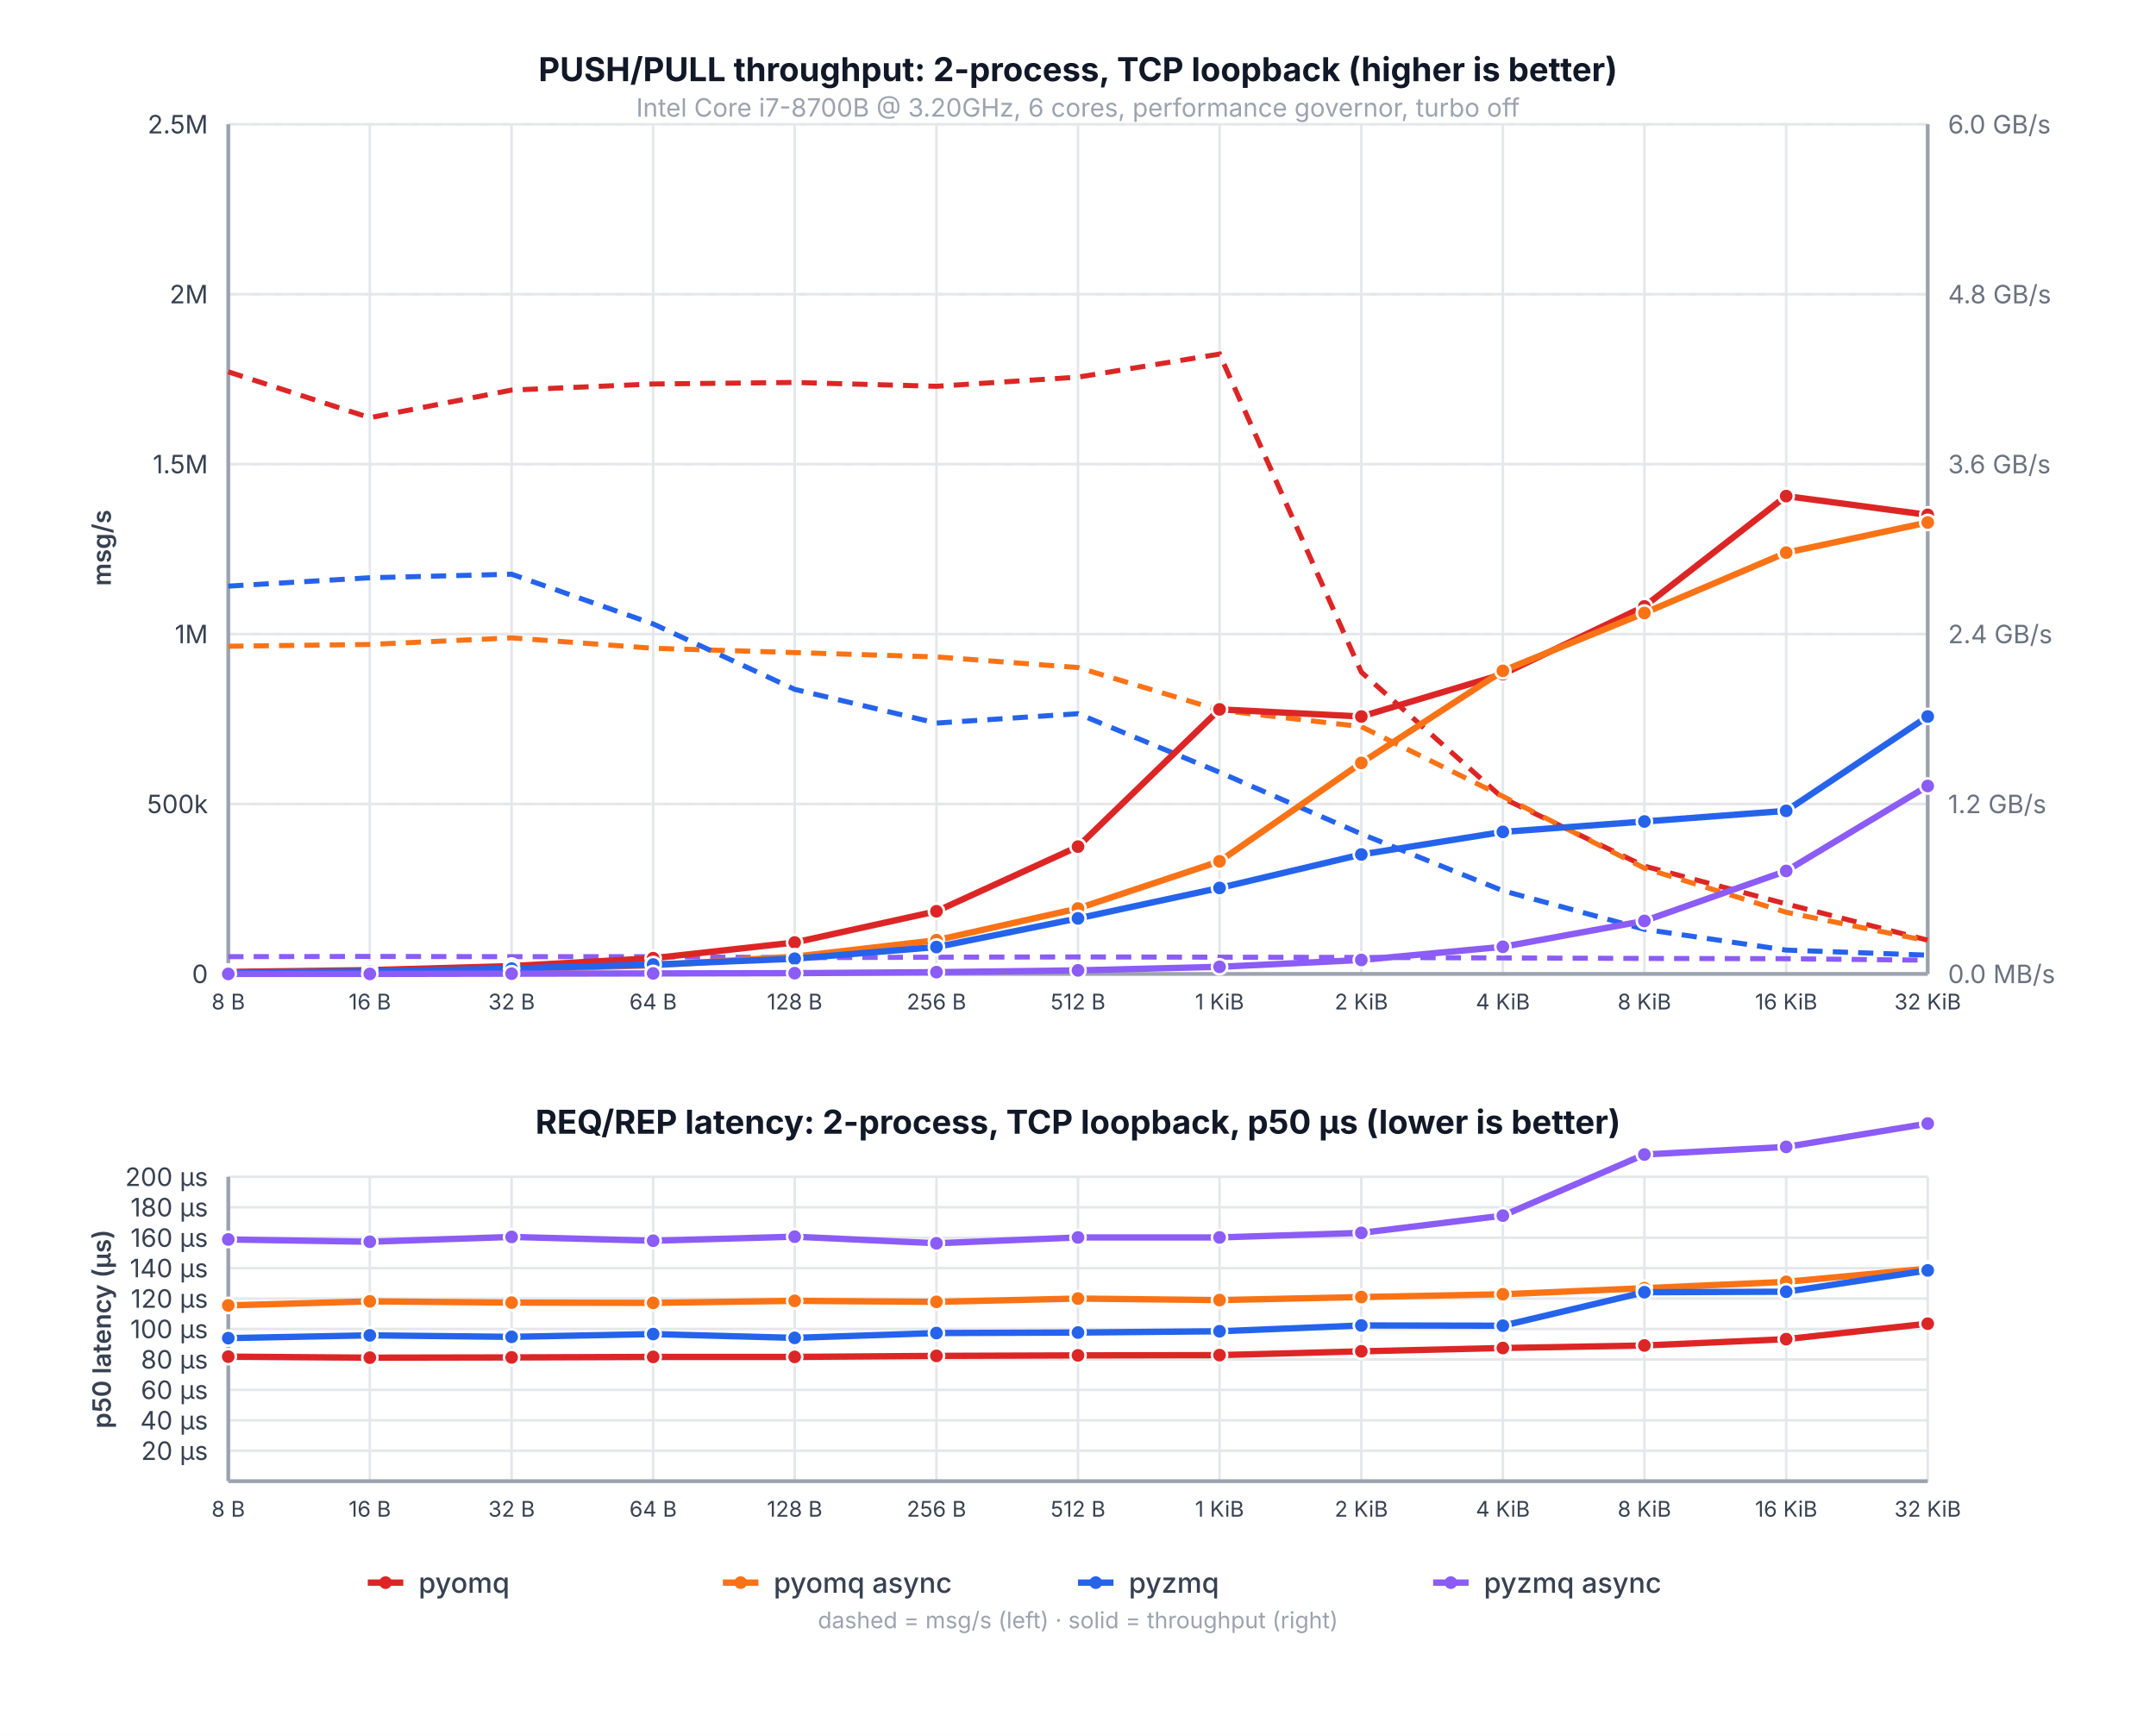
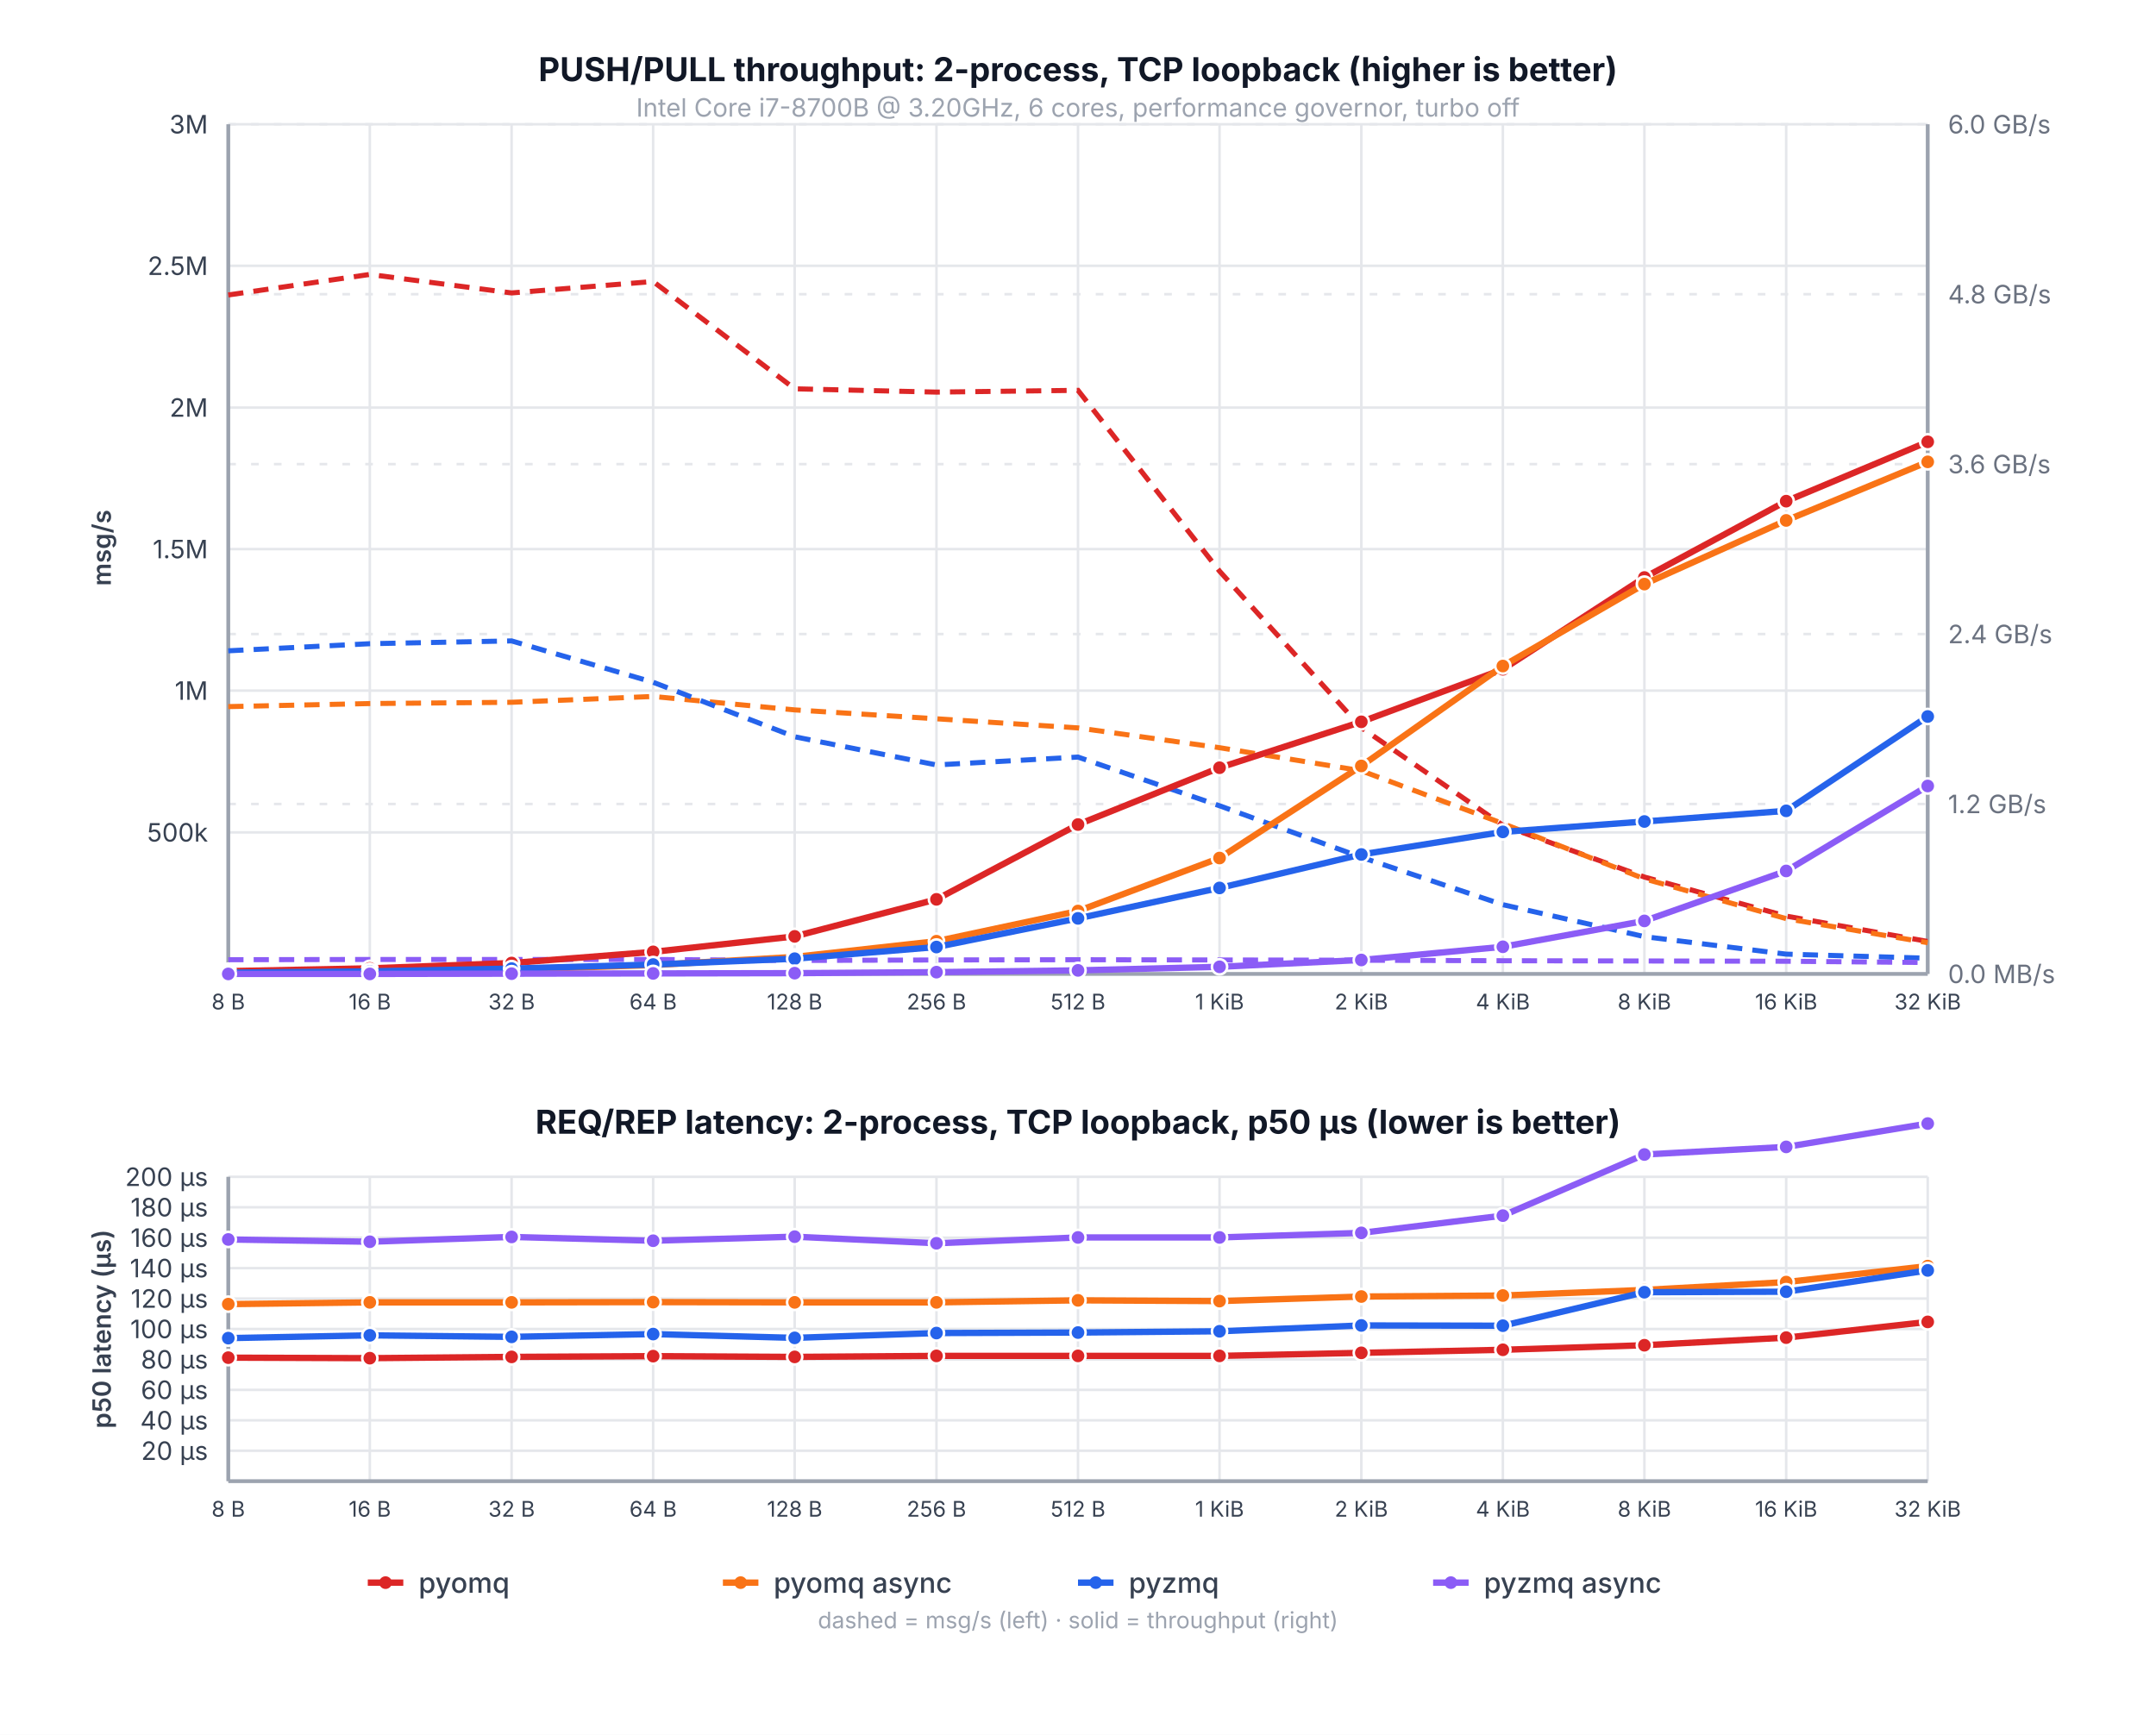
<svg xmlns="http://www.w3.org/2000/svg" viewBox="0 0 850 684" font-family="system-ui, -apple-system, sans-serif">
  <rect width="850" height="684" fill="white" />
  <text x="425.0" y="32" text-anchor="middle" fill="#111827" font-size="13" font-weight="700">PUSH/PULL throughput: 2-process, TCP loopback (higher is better)</text>
  <text x="425.0" y="46" text-anchor="middle" fill="#9ca3af" font-size="10">Intel Core i7-8700B @ 3.20GHz, 6 cores, performance governor, turbo off</text>
-   <line x1="90" y1="384.0" x2="760" y2="384.0" stroke="#e5e7eb" stroke-width="1" />
-   <text x="82" y="384.0" text-anchor="end" dominant-baseline="middle" fill="#374151" font-size="10">0</text>
-   <line x1="90" y1="317.0" x2="760" y2="317.0" stroke="#e5e7eb" stroke-width="1" />
-   <text x="82" y="317.0" text-anchor="end" dominant-baseline="middle" fill="#374151" font-size="10">500k</text>
-   <line x1="90" y1="250.0" x2="760" y2="250.0" stroke="#e5e7eb" stroke-width="1" />
-   <text x="82" y="250.0" text-anchor="end" dominant-baseline="middle" fill="#374151" font-size="10">1M</text>
-   <line x1="90" y1="183.0" x2="760" y2="183.0" stroke="#e5e7eb" stroke-width="1" />
-   <text x="82" y="183.0" text-anchor="end" dominant-baseline="middle" fill="#374151" font-size="10">1.5M</text>
-   <line x1="90" y1="116.0" x2="760" y2="116.0" stroke="#e5e7eb" stroke-width="1" />
-   <text x="82" y="116.0" text-anchor="end" dominant-baseline="middle" fill="#374151" font-size="10">2M</text>
+   <line x1="90" y1="328.2" x2="760" y2="328.2" stroke="#e5e7eb" stroke-width="1" />
+   <text x="82" y="328.2" text-anchor="end" dominant-baseline="middle" fill="#374151" font-size="10">500k</text>
+   <line x1="90" y1="272.3" x2="760" y2="272.3" stroke="#e5e7eb" stroke-width="1" />
+   <text x="82" y="272.3" text-anchor="end" dominant-baseline="middle" fill="#374151" font-size="10">1M</text>
+   <line x1="90" y1="216.5" x2="760" y2="216.5" stroke="#e5e7eb" stroke-width="1" />
+   <text x="82" y="216.5" text-anchor="end" dominant-baseline="middle" fill="#374151" font-size="10">1.5M</text>
+   <line x1="90" y1="160.7" x2="760" y2="160.7" stroke="#e5e7eb" stroke-width="1" />
+   <text x="82" y="160.7" text-anchor="end" dominant-baseline="middle" fill="#374151" font-size="10">2M</text>
+   <line x1="90" y1="104.8" x2="760" y2="104.8" stroke="#e5e7eb" stroke-width="1" />
+   <text x="82" y="104.8" text-anchor="end" dominant-baseline="middle" fill="#374151" font-size="10">2.5M</text>
  <line x1="90" y1="49.0" x2="760" y2="49.0" stroke="#e5e7eb" stroke-width="1" />
-   <text x="82" y="49.0" text-anchor="end" dominant-baseline="middle" fill="#374151" font-size="10">2.5M</text>
+   <text x="82" y="49.0" text-anchor="end" dominant-baseline="middle" fill="#374151" font-size="10">3M</text>
  <line x1="90" y1="384.0" x2="760" y2="384.0" stroke="#e5e7eb" stroke-width="1" stroke-dasharray="3,6" />
  <text x="768" y="384.0" text-anchor="start" dominant-baseline="middle" fill="#6b7280" font-size="10">0.0 MB/s</text>
  <line x1="90" y1="317.0" x2="760" y2="317.0" stroke="#e5e7eb" stroke-width="1" stroke-dasharray="3,6" />
  <text x="768" y="317.0" text-anchor="start" dominant-baseline="middle" fill="#6b7280" font-size="10">1.2 GB/s</text>
  <line x1="90" y1="250.0" x2="760" y2="250.0" stroke="#e5e7eb" stroke-width="1" stroke-dasharray="3,6" />
  <text x="768" y="250.0" text-anchor="start" dominant-baseline="middle" fill="#6b7280" font-size="10">2.4 GB/s</text>
  <line x1="90" y1="183.0" x2="760" y2="183.0" stroke="#e5e7eb" stroke-width="1" stroke-dasharray="3,6" />
  <text x="768" y="183.0" text-anchor="start" dominant-baseline="middle" fill="#6b7280" font-size="10">3.6 GB/s</text>
  <line x1="90" y1="116.0" x2="760" y2="116.0" stroke="#e5e7eb" stroke-width="1" stroke-dasharray="3,6" />
  <text x="768" y="116.0" text-anchor="start" dominant-baseline="middle" fill="#6b7280" font-size="10">4.8 GB/s</text>
  <line x1="90" y1="49.0" x2="760" y2="49.0" stroke="#e5e7eb" stroke-width="1" stroke-dasharray="3,6" />
  <text x="768" y="49.0" text-anchor="start" dominant-baseline="middle" fill="#6b7280" font-size="10">6.0 GB/s</text>
  <line x1="90.0" y1="49" x2="90.0" y2="384" stroke="#e5e7eb" stroke-width="1" />
  <line x1="145.8" y1="49" x2="145.8" y2="384" stroke="#e5e7eb" stroke-width="1" />
  <line x1="201.7" y1="49" x2="201.7" y2="384" stroke="#e5e7eb" stroke-width="1" />
  <line x1="257.5" y1="49" x2="257.5" y2="384" stroke="#e5e7eb" stroke-width="1" />
  <line x1="313.3" y1="49" x2="313.3" y2="384" stroke="#e5e7eb" stroke-width="1" />
  <line x1="369.2" y1="49" x2="369.2" y2="384" stroke="#e5e7eb" stroke-width="1" />
  <line x1="425.0" y1="49" x2="425.0" y2="384" stroke="#e5e7eb" stroke-width="1" />
  <line x1="480.8" y1="49" x2="480.8" y2="384" stroke="#e5e7eb" stroke-width="1" />
  <line x1="536.7" y1="49" x2="536.7" y2="384" stroke="#e5e7eb" stroke-width="1" />
  <line x1="592.5" y1="49" x2="592.5" y2="384" stroke="#e5e7eb" stroke-width="1" />
  <line x1="648.3" y1="49" x2="648.3" y2="384" stroke="#e5e7eb" stroke-width="1" />
  <line x1="704.2" y1="49" x2="704.2" y2="384" stroke="#e5e7eb" stroke-width="1" />
  <line x1="760.0" y1="49" x2="760.0" y2="384" stroke="#e5e7eb" stroke-width="1" />
  <line x1="90" y1="49" x2="90" y2="384" stroke="#9ca3af" stroke-width="1.5" />
  <line x1="760" y1="49" x2="760" y2="384" stroke="#9ca3af" stroke-width="1.5" />
  <line x1="90" y1="384" x2="760" y2="384" stroke="#9ca3af" stroke-width="1.5" />
  <text x="40" y="216" text-anchor="middle" dominant-baseline="middle" fill="#374151" font-size="10" font-weight="600" transform="rotate(-90,40,216)">msg/s</text>
-   <polyline points="90.0,146.6 145.8,164.7 201.7,153.8 257.5,151.4 313.3,150.8 369.2,152.3 425.0,148.7 480.8,139.6 536.7,265.0 592.5,314.7 648.3,341.5 704.2,356.4 760.0,370.7" fill="none" stroke="#dc2626" stroke-width="2" stroke-dasharray="6,4" />
-   <polyline points="90.0,254.8 145.8,254.1 201.7,251.5 257.5,255.6 313.3,257.3 369.2,259.0 425.0,263.2 480.8,280.0 536.7,286.5 592.5,314.0 648.3,342.3 704.2,359.7 760.0,371.0" fill="none" stroke="#f97316" stroke-width="2" stroke-dasharray="6,4" />
-   <polyline points="90.0,231.1 145.8,227.8 201.7,226.4 257.5,246.0 313.3,271.8 369.2,285.1 425.0,281.4 480.8,304.5 536.7,328.8 592.5,351.2 648.3,366.4 704.2,374.6 760.0,376.6" fill="none" stroke="#2563eb" stroke-width="2" stroke-dasharray="6,4" />
-   <polyline points="90.0,377.2 145.8,377.1 201.7,377.2 257.5,377.2 313.3,377.6 369.2,377.4 425.0,377.3 480.8,377.4 536.7,377.5 592.5,377.7 648.3,377.9 704.2,378.0 760.0,378.6" fill="none" stroke="#8b5cf6" stroke-width="2" stroke-dasharray="6,4" />
-   <polyline points="90.0,383.2 145.8,382.5 201.7,380.9 257.5,377.8 313.3,371.6 369.2,359.3 425.0,333.8 480.8,279.7 536.7,282.5 592.5,265.8 648.3,239.1 704.2,195.6 760.0,203.0" fill="none" stroke="#dc2626" stroke-width="2.5" stroke-linecap="round" stroke-linejoin="round" />
-   <circle cx="90.0" cy="383.2" r="3" fill="#dc2626" stroke="white" stroke-width="1" />
-   <circle cx="145.8" cy="382.5" r="3" fill="#dc2626" stroke="white" stroke-width="1" />
-   <circle cx="201.7" cy="380.9" r="3" fill="#dc2626" stroke="white" stroke-width="1" />
-   <circle cx="257.5" cy="377.8" r="3" fill="#dc2626" stroke="white" stroke-width="1" />
-   <circle cx="313.3" cy="371.6" r="3" fill="#dc2626" stroke="white" stroke-width="1" />
-   <circle cx="369.2" cy="359.3" r="3" fill="#dc2626" stroke="white" stroke-width="1" />
-   <circle cx="425.0" cy="333.8" r="3" fill="#dc2626" stroke="white" stroke-width="1" />
-   <circle cx="480.8" cy="279.7" r="3" fill="#dc2626" stroke="white" stroke-width="1" />
-   <circle cx="536.7" cy="282.5" r="3" fill="#dc2626" stroke="white" stroke-width="1" />
-   <circle cx="592.5" cy="265.8" r="3" fill="#dc2626" stroke="white" stroke-width="1" />
-   <circle cx="648.3" cy="239.1" r="3" fill="#dc2626" stroke="white" stroke-width="1" />
-   <circle cx="704.2" cy="195.6" r="3" fill="#dc2626" stroke="white" stroke-width="1" />
-   <circle cx="760.0" cy="203.0" r="3" fill="#dc2626" stroke="white" stroke-width="1" />
-   <polyline points="90.0,383.6 145.8,383.1 201.7,382.2 257.5,380.6 313.3,377.2 369.2,370.7 425.0,358.2 480.8,339.6 536.7,300.8 592.5,264.5 648.3,241.7 704.2,217.9 760.0,206.0" fill="none" stroke="#f97316" stroke-width="2.5" stroke-linecap="round" stroke-linejoin="round" />
+   <polyline points="90.0,116.3 145.8,108.2 201.7,115.5 257.5,111.0 313.3,153.3 369.2,154.6 425.0,153.9 480.8,225.2 536.7,286.9 592.5,325.4 648.3,345.8 704.2,361.2 760.0,371.2" fill="none" stroke="#dc2626" stroke-width="2" stroke-dasharray="6,4" />
+   <polyline points="90.0,278.6 145.8,277.4 201.7,276.9 257.5,274.6 313.3,279.9 369.2,283.4 425.0,287.0 480.8,294.8 536.7,303.9 592.5,324.7 648.3,346.5 704.2,362.2 760.0,371.7" fill="none" stroke="#f97316" stroke-width="2" stroke-dasharray="6,4" />
+   <polyline points="90.0,256.6 145.8,253.8 201.7,252.7 257.5,269.0 313.3,290.5 369.2,301.6 425.0,298.5 480.8,317.7 536.7,338.0 592.5,356.7 648.3,369.3 704.2,376.2 760.0,377.8" fill="none" stroke="#2563eb" stroke-width="2" stroke-dasharray="6,4" />
+   <polyline points="90.0,378.4 145.8,378.3 201.7,378.3 257.5,378.3 313.3,378.7 369.2,378.5 425.0,378.4 480.8,378.5 536.7,378.6 592.5,378.8 648.3,378.9 704.2,379.0 760.0,379.5" fill="none" stroke="#8b5cf6" stroke-width="2" stroke-dasharray="6,4" />
+   <polyline points="90.0,382.9 145.8,381.8 201.7,379.7 257.5,375.3 313.3,369.2 369.2,354.6 425.0,325.1 480.8,302.7 536.7,284.6 592.5,263.9 648.3,227.7 704.2,197.6 760.0,174.2" fill="none" stroke="#dc2626" stroke-width="2.5" stroke-linecap="round" stroke-linejoin="round" />
+   <circle cx="90.0" cy="382.9" r="3" fill="#dc2626" stroke="white" stroke-width="1" />
+   <circle cx="145.8" cy="381.8" r="3" fill="#dc2626" stroke="white" stroke-width="1" />
+   <circle cx="201.7" cy="379.7" r="3" fill="#dc2626" stroke="white" stroke-width="1" />
+   <circle cx="257.5" cy="375.3" r="3" fill="#dc2626" stroke="white" stroke-width="1" />
+   <circle cx="313.3" cy="369.2" r="3" fill="#dc2626" stroke="white" stroke-width="1" />
+   <circle cx="369.2" cy="354.6" r="3" fill="#dc2626" stroke="white" stroke-width="1" />
+   <circle cx="425.0" cy="325.1" r="3" fill="#dc2626" stroke="white" stroke-width="1" />
+   <circle cx="480.8" cy="302.7" r="3" fill="#dc2626" stroke="white" stroke-width="1" />
+   <circle cx="536.7" cy="284.6" r="3" fill="#dc2626" stroke="white" stroke-width="1" />
+   <circle cx="592.5" cy="263.9" r="3" fill="#dc2626" stroke="white" stroke-width="1" />
+   <circle cx="648.3" cy="227.7" r="3" fill="#dc2626" stroke="white" stroke-width="1" />
+   <circle cx="704.2" cy="197.6" r="3" fill="#dc2626" stroke="white" stroke-width="1" />
+   <circle cx="760.0" cy="174.2" r="3" fill="#dc2626" stroke="white" stroke-width="1" />
+   <polyline points="90.0,383.6 145.8,383.1 201.7,382.3 257.5,380.5 313.3,377.3 369.2,371.1 425.0,359.2 480.8,338.3 536.7,302.0 592.5,262.6 648.3,230.3 704.2,205.2 760.0,182.1" fill="none" stroke="#f97316" stroke-width="2.5" stroke-linecap="round" stroke-linejoin="round" />
  <circle cx="90.0" cy="383.6" r="3" fill="#f97316" stroke="white" stroke-width="1" />
  <circle cx="145.8" cy="383.1" r="3" fill="#f97316" stroke="white" stroke-width="1" />
-   <circle cx="201.7" cy="382.2" r="3" fill="#f97316" stroke="white" stroke-width="1" />
-   <circle cx="257.5" cy="380.6" r="3" fill="#f97316" stroke="white" stroke-width="1" />
-   <circle cx="313.3" cy="377.2" r="3" fill="#f97316" stroke="white" stroke-width="1" />
-   <circle cx="369.2" cy="370.7" r="3" fill="#f97316" stroke="white" stroke-width="1" />
-   <circle cx="425.0" cy="358.2" r="3" fill="#f97316" stroke="white" stroke-width="1" />
-   <circle cx="480.8" cy="339.6" r="3" fill="#f97316" stroke="white" stroke-width="1" />
-   <circle cx="536.7" cy="300.8" r="3" fill="#f97316" stroke="white" stroke-width="1" />
-   <circle cx="592.5" cy="264.5" r="3" fill="#f97316" stroke="white" stroke-width="1" />
-   <circle cx="648.3" cy="241.7" r="3" fill="#f97316" stroke="white" stroke-width="1" />
-   <circle cx="704.2" cy="217.9" r="3" fill="#f97316" stroke="white" stroke-width="1" />
-   <circle cx="760.0" cy="206.0" r="3" fill="#f97316" stroke="white" stroke-width="1" />
+   <circle cx="201.7" cy="382.3" r="3" fill="#f97316" stroke="white" stroke-width="1" />
+   <circle cx="257.5" cy="380.5" r="3" fill="#f97316" stroke="white" stroke-width="1" />
+   <circle cx="313.3" cy="377.3" r="3" fill="#f97316" stroke="white" stroke-width="1" />
+   <circle cx="369.2" cy="371.1" r="3" fill="#f97316" stroke="white" stroke-width="1" />
+   <circle cx="425.0" cy="359.2" r="3" fill="#f97316" stroke="white" stroke-width="1" />
+   <circle cx="480.8" cy="338.3" r="3" fill="#f97316" stroke="white" stroke-width="1" />
+   <circle cx="536.7" cy="302.0" r="3" fill="#f97316" stroke="white" stroke-width="1" />
+   <circle cx="592.5" cy="262.6" r="3" fill="#f97316" stroke="white" stroke-width="1" />
+   <circle cx="648.3" cy="230.3" r="3" fill="#f97316" stroke="white" stroke-width="1" />
+   <circle cx="704.2" cy="205.2" r="3" fill="#f97316" stroke="white" stroke-width="1" />
+   <circle cx="760.0" cy="182.1" r="3" fill="#f97316" stroke="white" stroke-width="1" />
  <polyline points="90.0,383.5 145.8,383.0 201.7,381.9 257.5,380.3 313.3,378.0 369.2,373.4 425.0,362.1 480.8,350.1 536.7,336.9 592.5,328.0 648.3,323.9 704.2,319.7 760.0,282.5" fill="none" stroke="#2563eb" stroke-width="2.5" stroke-linecap="round" stroke-linejoin="round" />
  <circle cx="90.0" cy="383.5" r="3" fill="#2563eb" stroke="white" stroke-width="1" />
  <circle cx="145.8" cy="383.0" r="3" fill="#2563eb" stroke="white" stroke-width="1" />
  <circle cx="201.7" cy="381.9" r="3" fill="#2563eb" stroke="white" stroke-width="1" />
  <circle cx="257.5" cy="380.3" r="3" fill="#2563eb" stroke="white" stroke-width="1" />
  <circle cx="313.3" cy="378.0" r="3" fill="#2563eb" stroke="white" stroke-width="1" />
  <circle cx="369.2" cy="373.4" r="3" fill="#2563eb" stroke="white" stroke-width="1" />
  <circle cx="425.0" cy="362.1" r="3" fill="#2563eb" stroke="white" stroke-width="1" />
  <circle cx="480.8" cy="350.1" r="3" fill="#2563eb" stroke="white" stroke-width="1" />
  <circle cx="536.7" cy="336.9" r="3" fill="#2563eb" stroke="white" stroke-width="1" />
  <circle cx="592.5" cy="328.0" r="3" fill="#2563eb" stroke="white" stroke-width="1" />
  <circle cx="648.3" cy="323.9" r="3" fill="#2563eb" stroke="white" stroke-width="1" />
  <circle cx="704.2" cy="319.7" r="3" fill="#2563eb" stroke="white" stroke-width="1" />
  <circle cx="760.0" cy="282.5" r="3" fill="#2563eb" stroke="white" stroke-width="1" />
  <polyline points="90.0,384.0 145.8,384.0 201.7,383.9 257.5,383.8 313.3,383.7 369.2,383.3 425.0,382.6 480.8,381.2 536.7,378.5 592.5,373.3 648.3,363.1 704.2,343.4 760.0,309.9" fill="none" stroke="#8b5cf6" stroke-width="2.5" stroke-linecap="round" stroke-linejoin="round" />
  <circle cx="90.0" cy="384.0" r="3" fill="#8b5cf6" stroke="white" stroke-width="1" />
  <circle cx="145.8" cy="384.0" r="3" fill="#8b5cf6" stroke="white" stroke-width="1" />
  <circle cx="201.7" cy="383.9" r="3" fill="#8b5cf6" stroke="white" stroke-width="1" />
  <circle cx="257.5" cy="383.8" r="3" fill="#8b5cf6" stroke="white" stroke-width="1" />
  <circle cx="313.3" cy="383.7" r="3" fill="#8b5cf6" stroke="white" stroke-width="1" />
  <circle cx="369.2" cy="383.3" r="3" fill="#8b5cf6" stroke="white" stroke-width="1" />
  <circle cx="425.0" cy="382.6" r="3" fill="#8b5cf6" stroke="white" stroke-width="1" />
  <circle cx="480.8" cy="381.2" r="3" fill="#8b5cf6" stroke="white" stroke-width="1" />
  <circle cx="536.7" cy="378.5" r="3" fill="#8b5cf6" stroke="white" stroke-width="1" />
  <circle cx="592.5" cy="373.3" r="3" fill="#8b5cf6" stroke="white" stroke-width="1" />
  <circle cx="648.3" cy="363.1" r="3" fill="#8b5cf6" stroke="white" stroke-width="1" />
  <circle cx="704.2" cy="343.4" r="3" fill="#8b5cf6" stroke="white" stroke-width="1" />
  <circle cx="760.0" cy="309.9" r="3" fill="#8b5cf6" stroke="white" stroke-width="1" />
  <text x="90.0" y="398" text-anchor="middle" fill="#374151" font-size="8.5">8 B</text>
  <text x="145.8" y="398" text-anchor="middle" fill="#374151" font-size="8.5">16 B</text>
  <text x="201.7" y="398" text-anchor="middle" fill="#374151" font-size="8.5">32 B</text>
  <text x="257.5" y="398" text-anchor="middle" fill="#374151" font-size="8.5">64 B</text>
  <text x="313.3" y="398" text-anchor="middle" fill="#374151" font-size="8.5">128 B</text>
  <text x="369.2" y="398" text-anchor="middle" fill="#374151" font-size="8.5">256 B</text>
  <text x="425.0" y="398" text-anchor="middle" fill="#374151" font-size="8.5">512 B</text>
  <text x="480.8" y="398" text-anchor="middle" fill="#374151" font-size="8.5">1 KiB</text>
  <text x="536.7" y="398" text-anchor="middle" fill="#374151" font-size="8.5">2 KiB</text>
  <text x="592.5" y="398" text-anchor="middle" fill="#374151" font-size="8.5">4 KiB</text>
  <text x="648.3" y="398" text-anchor="middle" fill="#374151" font-size="8.5">8 KiB</text>
  <text x="704.2" y="398" text-anchor="middle" fill="#374151" font-size="8.5">16 KiB</text>
  <text x="760.0" y="398" text-anchor="middle" fill="#374151" font-size="8.5">32 KiB</text>
  <text x="425.0" y="447" text-anchor="middle" fill="#111827" font-size="13" font-weight="700">REQ/REP latency: 2-process, TCP loopback, p50 µs (lower is better)</text>
  <line x1="90" y1="572.0" x2="760" y2="572.0" stroke="#e5e7eb" stroke-width="1" />
  <text x="82" y="572.0" text-anchor="end" dominant-baseline="middle" fill="#374151" font-size="10">20 µs</text>
  <line x1="90" y1="560.0" x2="760" y2="560.0" stroke="#e5e7eb" stroke-width="1" />
  <text x="82" y="560.0" text-anchor="end" dominant-baseline="middle" fill="#374151" font-size="10">40 µs</text>
  <line x1="90" y1="548.0" x2="760" y2="548.0" stroke="#e5e7eb" stroke-width="1" />
  <text x="82" y="548.0" text-anchor="end" dominant-baseline="middle" fill="#374151" font-size="10">60 µs</text>
  <line x1="90" y1="536.0" x2="760" y2="536.0" stroke="#e5e7eb" stroke-width="1" />
  <text x="82" y="536.0" text-anchor="end" dominant-baseline="middle" fill="#374151" font-size="10">80 µs</text>
  <line x1="90" y1="524.0" x2="760" y2="524.0" stroke="#e5e7eb" stroke-width="1" />
  <text x="82" y="524.0" text-anchor="end" dominant-baseline="middle" fill="#374151" font-size="10">100 µs</text>
  <line x1="90" y1="512.0" x2="760" y2="512.0" stroke="#e5e7eb" stroke-width="1" />
  <text x="82" y="512.0" text-anchor="end" dominant-baseline="middle" fill="#374151" font-size="10">120 µs</text>
  <line x1="90" y1="500.0" x2="760" y2="500.0" stroke="#e5e7eb" stroke-width="1" />
  <text x="82" y="500.0" text-anchor="end" dominant-baseline="middle" fill="#374151" font-size="10">140 µs</text>
  <line x1="90" y1="488.0" x2="760" y2="488.0" stroke="#e5e7eb" stroke-width="1" />
  <text x="82" y="488.0" text-anchor="end" dominant-baseline="middle" fill="#374151" font-size="10">160 µs</text>
  <line x1="90" y1="476.0" x2="760" y2="476.0" stroke="#e5e7eb" stroke-width="1" />
  <text x="82" y="476.0" text-anchor="end" dominant-baseline="middle" fill="#374151" font-size="10">180 µs</text>
  <line x1="90" y1="464.0" x2="760" y2="464.0" stroke="#e5e7eb" stroke-width="1" />
  <text x="82" y="464.0" text-anchor="end" dominant-baseline="middle" fill="#374151" font-size="10">200 µs</text>
  <line x1="90.0" y1="464" x2="90.0" y2="584" stroke="#e5e7eb" stroke-width="1" />
  <line x1="145.8" y1="464" x2="145.8" y2="584" stroke="#e5e7eb" stroke-width="1" />
  <line x1="201.7" y1="464" x2="201.7" y2="584" stroke="#e5e7eb" stroke-width="1" />
  <line x1="257.5" y1="464" x2="257.5" y2="584" stroke="#e5e7eb" stroke-width="1" />
  <line x1="313.3" y1="464" x2="313.3" y2="584" stroke="#e5e7eb" stroke-width="1" />
  <line x1="369.2" y1="464" x2="369.2" y2="584" stroke="#e5e7eb" stroke-width="1" />
  <line x1="425.0" y1="464" x2="425.0" y2="584" stroke="#e5e7eb" stroke-width="1" />
  <line x1="480.8" y1="464" x2="480.8" y2="584" stroke="#e5e7eb" stroke-width="1" />
  <line x1="536.7" y1="464" x2="536.7" y2="584" stroke="#e5e7eb" stroke-width="1" />
  <line x1="592.5" y1="464" x2="592.5" y2="584" stroke="#e5e7eb" stroke-width="1" />
  <line x1="648.3" y1="464" x2="648.3" y2="584" stroke="#e5e7eb" stroke-width="1" />
  <line x1="704.2" y1="464" x2="704.2" y2="584" stroke="#e5e7eb" stroke-width="1" />
  <line x1="760.0" y1="464" x2="760.0" y2="584" stroke="#e5e7eb" stroke-width="1" />
  <line x1="90" y1="464" x2="90" y2="584" stroke="#9ca3af" stroke-width="1.5" />
  <line x1="90" y1="584" x2="760" y2="584" stroke="#9ca3af" stroke-width="1.5" />
  <text x="40" y="524" text-anchor="middle" dominant-baseline="middle" fill="#374151" font-size="10" font-weight="600" transform="rotate(-90,40,524)">p50 latency (µs)</text>
-   <polyline points="90.0,534.9 145.8,535.3 201.7,535.2 257.5,535.0 313.3,535.0 369.2,534.6 425.0,534.4 480.8,534.3 536.7,532.8 592.5,531.5 648.3,530.5 704.2,528.0 760.0,521.9" fill="none" stroke="#dc2626" stroke-width="2.5" stroke-linecap="round" stroke-linejoin="round" />
-   <circle cx="90.0" cy="534.9" r="3" fill="#dc2626" stroke="white" stroke-width="1" />
-   <circle cx="145.8" cy="535.3" r="3" fill="#dc2626" stroke="white" stroke-width="1" />
-   <circle cx="201.7" cy="535.2" r="3" fill="#dc2626" stroke="white" stroke-width="1" />
-   <circle cx="257.5" cy="535.0" r="3" fill="#dc2626" stroke="white" stroke-width="1" />
+   <polyline points="90.0,535.3 145.8,535.5 201.7,535.0 257.5,534.7 313.3,535.0 369.2,534.6 425.0,534.6 480.8,534.6 536.7,533.4 592.5,532.2 648.3,530.4 704.2,527.4 760.0,521.2" fill="none" stroke="#dc2626" stroke-width="2.5" stroke-linecap="round" stroke-linejoin="round" />
+   <circle cx="90.0" cy="535.3" r="3" fill="#dc2626" stroke="white" stroke-width="1" />
+   <circle cx="145.8" cy="535.5" r="3" fill="#dc2626" stroke="white" stroke-width="1" />
+   <circle cx="201.7" cy="535.0" r="3" fill="#dc2626" stroke="white" stroke-width="1" />
+   <circle cx="257.5" cy="534.7" r="3" fill="#dc2626" stroke="white" stroke-width="1" />
  <circle cx="313.3" cy="535.0" r="3" fill="#dc2626" stroke="white" stroke-width="1" />
  <circle cx="369.2" cy="534.6" r="3" fill="#dc2626" stroke="white" stroke-width="1" />
-   <circle cx="425.0" cy="534.4" r="3" fill="#dc2626" stroke="white" stroke-width="1" />
-   <circle cx="480.8" cy="534.3" r="3" fill="#dc2626" stroke="white" stroke-width="1" />
-   <circle cx="536.7" cy="532.8" r="3" fill="#dc2626" stroke="white" stroke-width="1" />
-   <circle cx="592.5" cy="531.5" r="3" fill="#dc2626" stroke="white" stroke-width="1" />
-   <circle cx="648.3" cy="530.5" r="3" fill="#dc2626" stroke="white" stroke-width="1" />
-   <circle cx="704.2" cy="528.0" r="3" fill="#dc2626" stroke="white" stroke-width="1" />
-   <circle cx="760.0" cy="521.9" r="3" fill="#dc2626" stroke="white" stroke-width="1" />
-   <polyline points="90.0,514.7 145.8,513.1 201.7,513.6 257.5,513.7 313.3,512.9 369.2,513.3 425.0,512.0 480.8,512.6 536.7,511.4 592.5,510.3 648.3,507.9 704.2,505.4 760.0,500.2" fill="none" stroke="#f97316" stroke-width="2.5" stroke-linecap="round" stroke-linejoin="round" />
-   <circle cx="90.0" cy="514.7" r="3" fill="#f97316" stroke="white" stroke-width="1" />
-   <circle cx="145.8" cy="513.1" r="3" fill="#f97316" stroke="white" stroke-width="1" />
-   <circle cx="201.7" cy="513.6" r="3" fill="#f97316" stroke="white" stroke-width="1" />
-   <circle cx="257.5" cy="513.7" r="3" fill="#f97316" stroke="white" stroke-width="1" />
-   <circle cx="313.3" cy="512.9" r="3" fill="#f97316" stroke="white" stroke-width="1" />
-   <circle cx="369.2" cy="513.3" r="3" fill="#f97316" stroke="white" stroke-width="1" />
-   <circle cx="425.0" cy="512.0" r="3" fill="#f97316" stroke="white" stroke-width="1" />
-   <circle cx="480.8" cy="512.6" r="3" fill="#f97316" stroke="white" stroke-width="1" />
-   <circle cx="536.7" cy="511.4" r="3" fill="#f97316" stroke="white" stroke-width="1" />
-   <circle cx="592.5" cy="510.3" r="3" fill="#f97316" stroke="white" stroke-width="1" />
-   <circle cx="648.3" cy="507.9" r="3" fill="#f97316" stroke="white" stroke-width="1" />
-   <circle cx="704.2" cy="505.4" r="3" fill="#f97316" stroke="white" stroke-width="1" />
-   <circle cx="760.0" cy="500.2" r="3" fill="#f97316" stroke="white" stroke-width="1" />
+   <circle cx="425.0" cy="534.6" r="3" fill="#dc2626" stroke="white" stroke-width="1" />
+   <circle cx="480.8" cy="534.6" r="3" fill="#dc2626" stroke="white" stroke-width="1" />
+   <circle cx="536.7" cy="533.4" r="3" fill="#dc2626" stroke="white" stroke-width="1" />
+   <circle cx="592.5" cy="532.2" r="3" fill="#dc2626" stroke="white" stroke-width="1" />
+   <circle cx="648.3" cy="530.4" r="3" fill="#dc2626" stroke="white" stroke-width="1" />
+   <circle cx="704.2" cy="527.4" r="3" fill="#dc2626" stroke="white" stroke-width="1" />
+   <circle cx="760.0" cy="521.2" r="3" fill="#dc2626" stroke="white" stroke-width="1" />
+   <polyline points="90.0,514.2 145.8,513.5 201.7,513.5 257.5,513.4 313.3,513.5 369.2,513.5 425.0,512.7 480.8,513.0 536.7,511.2 592.5,510.8 648.3,508.6 704.2,505.5 760.0,499.2" fill="none" stroke="#f97316" stroke-width="2.5" stroke-linecap="round" stroke-linejoin="round" />
+   <circle cx="90.0" cy="514.2" r="3" fill="#f97316" stroke="white" stroke-width="1" />
+   <circle cx="145.8" cy="513.5" r="3" fill="#f97316" stroke="white" stroke-width="1" />
+   <circle cx="201.7" cy="513.5" r="3" fill="#f97316" stroke="white" stroke-width="1" />
+   <circle cx="257.5" cy="513.4" r="3" fill="#f97316" stroke="white" stroke-width="1" />
+   <circle cx="313.3" cy="513.5" r="3" fill="#f97316" stroke="white" stroke-width="1" />
+   <circle cx="369.2" cy="513.5" r="3" fill="#f97316" stroke="white" stroke-width="1" />
+   <circle cx="425.0" cy="512.7" r="3" fill="#f97316" stroke="white" stroke-width="1" />
+   <circle cx="480.8" cy="513.0" r="3" fill="#f97316" stroke="white" stroke-width="1" />
+   <circle cx="536.7" cy="511.2" r="3" fill="#f97316" stroke="white" stroke-width="1" />
+   <circle cx="592.5" cy="510.8" r="3" fill="#f97316" stroke="white" stroke-width="1" />
+   <circle cx="648.3" cy="508.6" r="3" fill="#f97316" stroke="white" stroke-width="1" />
+   <circle cx="704.2" cy="505.5" r="3" fill="#f97316" stroke="white" stroke-width="1" />
+   <circle cx="760.0" cy="499.2" r="3" fill="#f97316" stroke="white" stroke-width="1" />
  <polyline points="90.0,527.6 145.8,526.5 201.7,527.1 257.5,526.0 313.3,527.5 369.2,525.6 425.0,525.4 480.8,524.9 536.7,522.6 592.5,522.7 648.3,509.5 704.2,509.3 760.0,500.9" fill="none" stroke="#2563eb" stroke-width="2.5" stroke-linecap="round" stroke-linejoin="round" />
  <circle cx="90.0" cy="527.6" r="3" fill="#2563eb" stroke="white" stroke-width="1" />
  <circle cx="145.8" cy="526.5" r="3" fill="#2563eb" stroke="white" stroke-width="1" />
  <circle cx="201.7" cy="527.1" r="3" fill="#2563eb" stroke="white" stroke-width="1" />
  <circle cx="257.5" cy="526.0" r="3" fill="#2563eb" stroke="white" stroke-width="1" />
  <circle cx="313.3" cy="527.5" r="3" fill="#2563eb" stroke="white" stroke-width="1" />
  <circle cx="369.2" cy="525.6" r="3" fill="#2563eb" stroke="white" stroke-width="1" />
  <circle cx="425.0" cy="525.4" r="3" fill="#2563eb" stroke="white" stroke-width="1" />
  <circle cx="480.8" cy="524.9" r="3" fill="#2563eb" stroke="white" stroke-width="1" />
  <circle cx="536.7" cy="522.6" r="3" fill="#2563eb" stroke="white" stroke-width="1" />
  <circle cx="592.5" cy="522.7" r="3" fill="#2563eb" stroke="white" stroke-width="1" />
  <circle cx="648.3" cy="509.5" r="3" fill="#2563eb" stroke="white" stroke-width="1" />
  <circle cx="704.2" cy="509.3" r="3" fill="#2563eb" stroke="white" stroke-width="1" />
  <circle cx="760.0" cy="500.9" r="3" fill="#2563eb" stroke="white" stroke-width="1" />
  <polyline points="90.0,488.7 145.8,489.6 201.7,487.7 257.5,489.2 313.3,487.6 369.2,490.2 425.0,487.9 480.8,487.9 536.7,486.1 592.5,479.3 648.3,455.2 704.2,452.2 760.0,443.0" fill="none" stroke="#8b5cf6" stroke-width="2.5" stroke-linecap="round" stroke-linejoin="round" />
  <circle cx="90.0" cy="488.7" r="3" fill="#8b5cf6" stroke="white" stroke-width="1" />
  <circle cx="145.8" cy="489.6" r="3" fill="#8b5cf6" stroke="white" stroke-width="1" />
  <circle cx="201.7" cy="487.7" r="3" fill="#8b5cf6" stroke="white" stroke-width="1" />
  <circle cx="257.5" cy="489.2" r="3" fill="#8b5cf6" stroke="white" stroke-width="1" />
  <circle cx="313.3" cy="487.6" r="3" fill="#8b5cf6" stroke="white" stroke-width="1" />
  <circle cx="369.2" cy="490.2" r="3" fill="#8b5cf6" stroke="white" stroke-width="1" />
  <circle cx="425.0" cy="487.9" r="3" fill="#8b5cf6" stroke="white" stroke-width="1" />
  <circle cx="480.8" cy="487.9" r="3" fill="#8b5cf6" stroke="white" stroke-width="1" />
  <circle cx="536.7" cy="486.1" r="3" fill="#8b5cf6" stroke="white" stroke-width="1" />
  <circle cx="592.5" cy="479.3" r="3" fill="#8b5cf6" stroke="white" stroke-width="1" />
  <circle cx="648.3" cy="455.2" r="3" fill="#8b5cf6" stroke="white" stroke-width="1" />
  <circle cx="704.2" cy="452.2" r="3" fill="#8b5cf6" stroke="white" stroke-width="1" />
  <circle cx="760.0" cy="443.0" r="3" fill="#8b5cf6" stroke="white" stroke-width="1" />
  <text x="90.0" y="598" text-anchor="middle" fill="#374151" font-size="8.5">8 B</text>
  <text x="145.8" y="598" text-anchor="middle" fill="#374151" font-size="8.5">16 B</text>
  <text x="201.7" y="598" text-anchor="middle" fill="#374151" font-size="8.5">32 B</text>
  <text x="257.5" y="598" text-anchor="middle" fill="#374151" font-size="8.5">64 B</text>
  <text x="313.3" y="598" text-anchor="middle" fill="#374151" font-size="8.5">128 B</text>
  <text x="369.2" y="598" text-anchor="middle" fill="#374151" font-size="8.5">256 B</text>
  <text x="425.0" y="598" text-anchor="middle" fill="#374151" font-size="8.5">512 B</text>
  <text x="480.8" y="598" text-anchor="middle" fill="#374151" font-size="8.5">1 KiB</text>
  <text x="536.7" y="598" text-anchor="middle" fill="#374151" font-size="8.5">2 KiB</text>
  <text x="592.5" y="598" text-anchor="middle" fill="#374151" font-size="8.5">4 KiB</text>
  <text x="648.3" y="598" text-anchor="middle" fill="#374151" font-size="8.5">8 KiB</text>
  <text x="704.2" y="598" text-anchor="middle" fill="#374151" font-size="8.5">16 KiB</text>
  <text x="760.0" y="598" text-anchor="middle" fill="#374151" font-size="8.5">32 KiB</text>
  <line x1="145" y1="624" x2="159" y2="624" stroke="#dc2626" stroke-width="2.5" />
  <circle cx="152" cy="624" r="2.5" fill="#dc2626" />
  <text x="165" y="628" fill="#374151" font-size="11" font-weight="500">pyomq</text>
  <line x1="285" y1="624" x2="299" y2="624" stroke="#f97316" stroke-width="2.5" />
  <circle cx="292" cy="624" r="2.5" fill="#f97316" />
  <text x="305" y="628" fill="#374151" font-size="11" font-weight="500">pyomq async</text>
  <line x1="425" y1="624" x2="439" y2="624" stroke="#2563eb" stroke-width="2.5" />
  <circle cx="432" cy="624" r="2.5" fill="#2563eb" />
  <text x="445" y="628" fill="#374151" font-size="11" font-weight="500">pyzmq</text>
  <line x1="565" y1="624" x2="579" y2="624" stroke="#8b5cf6" stroke-width="2.5" />
  <circle cx="572" cy="624" r="2.5" fill="#8b5cf6" />
  <text x="585" y="628" fill="#374151" font-size="11" font-weight="500">pyzmq async</text>
  <text x="425.0" y="642" text-anchor="middle" fill="#9ca3af" font-size="9">dashed = msg/s (left) · solid = throughput (right)</text>
</svg>
